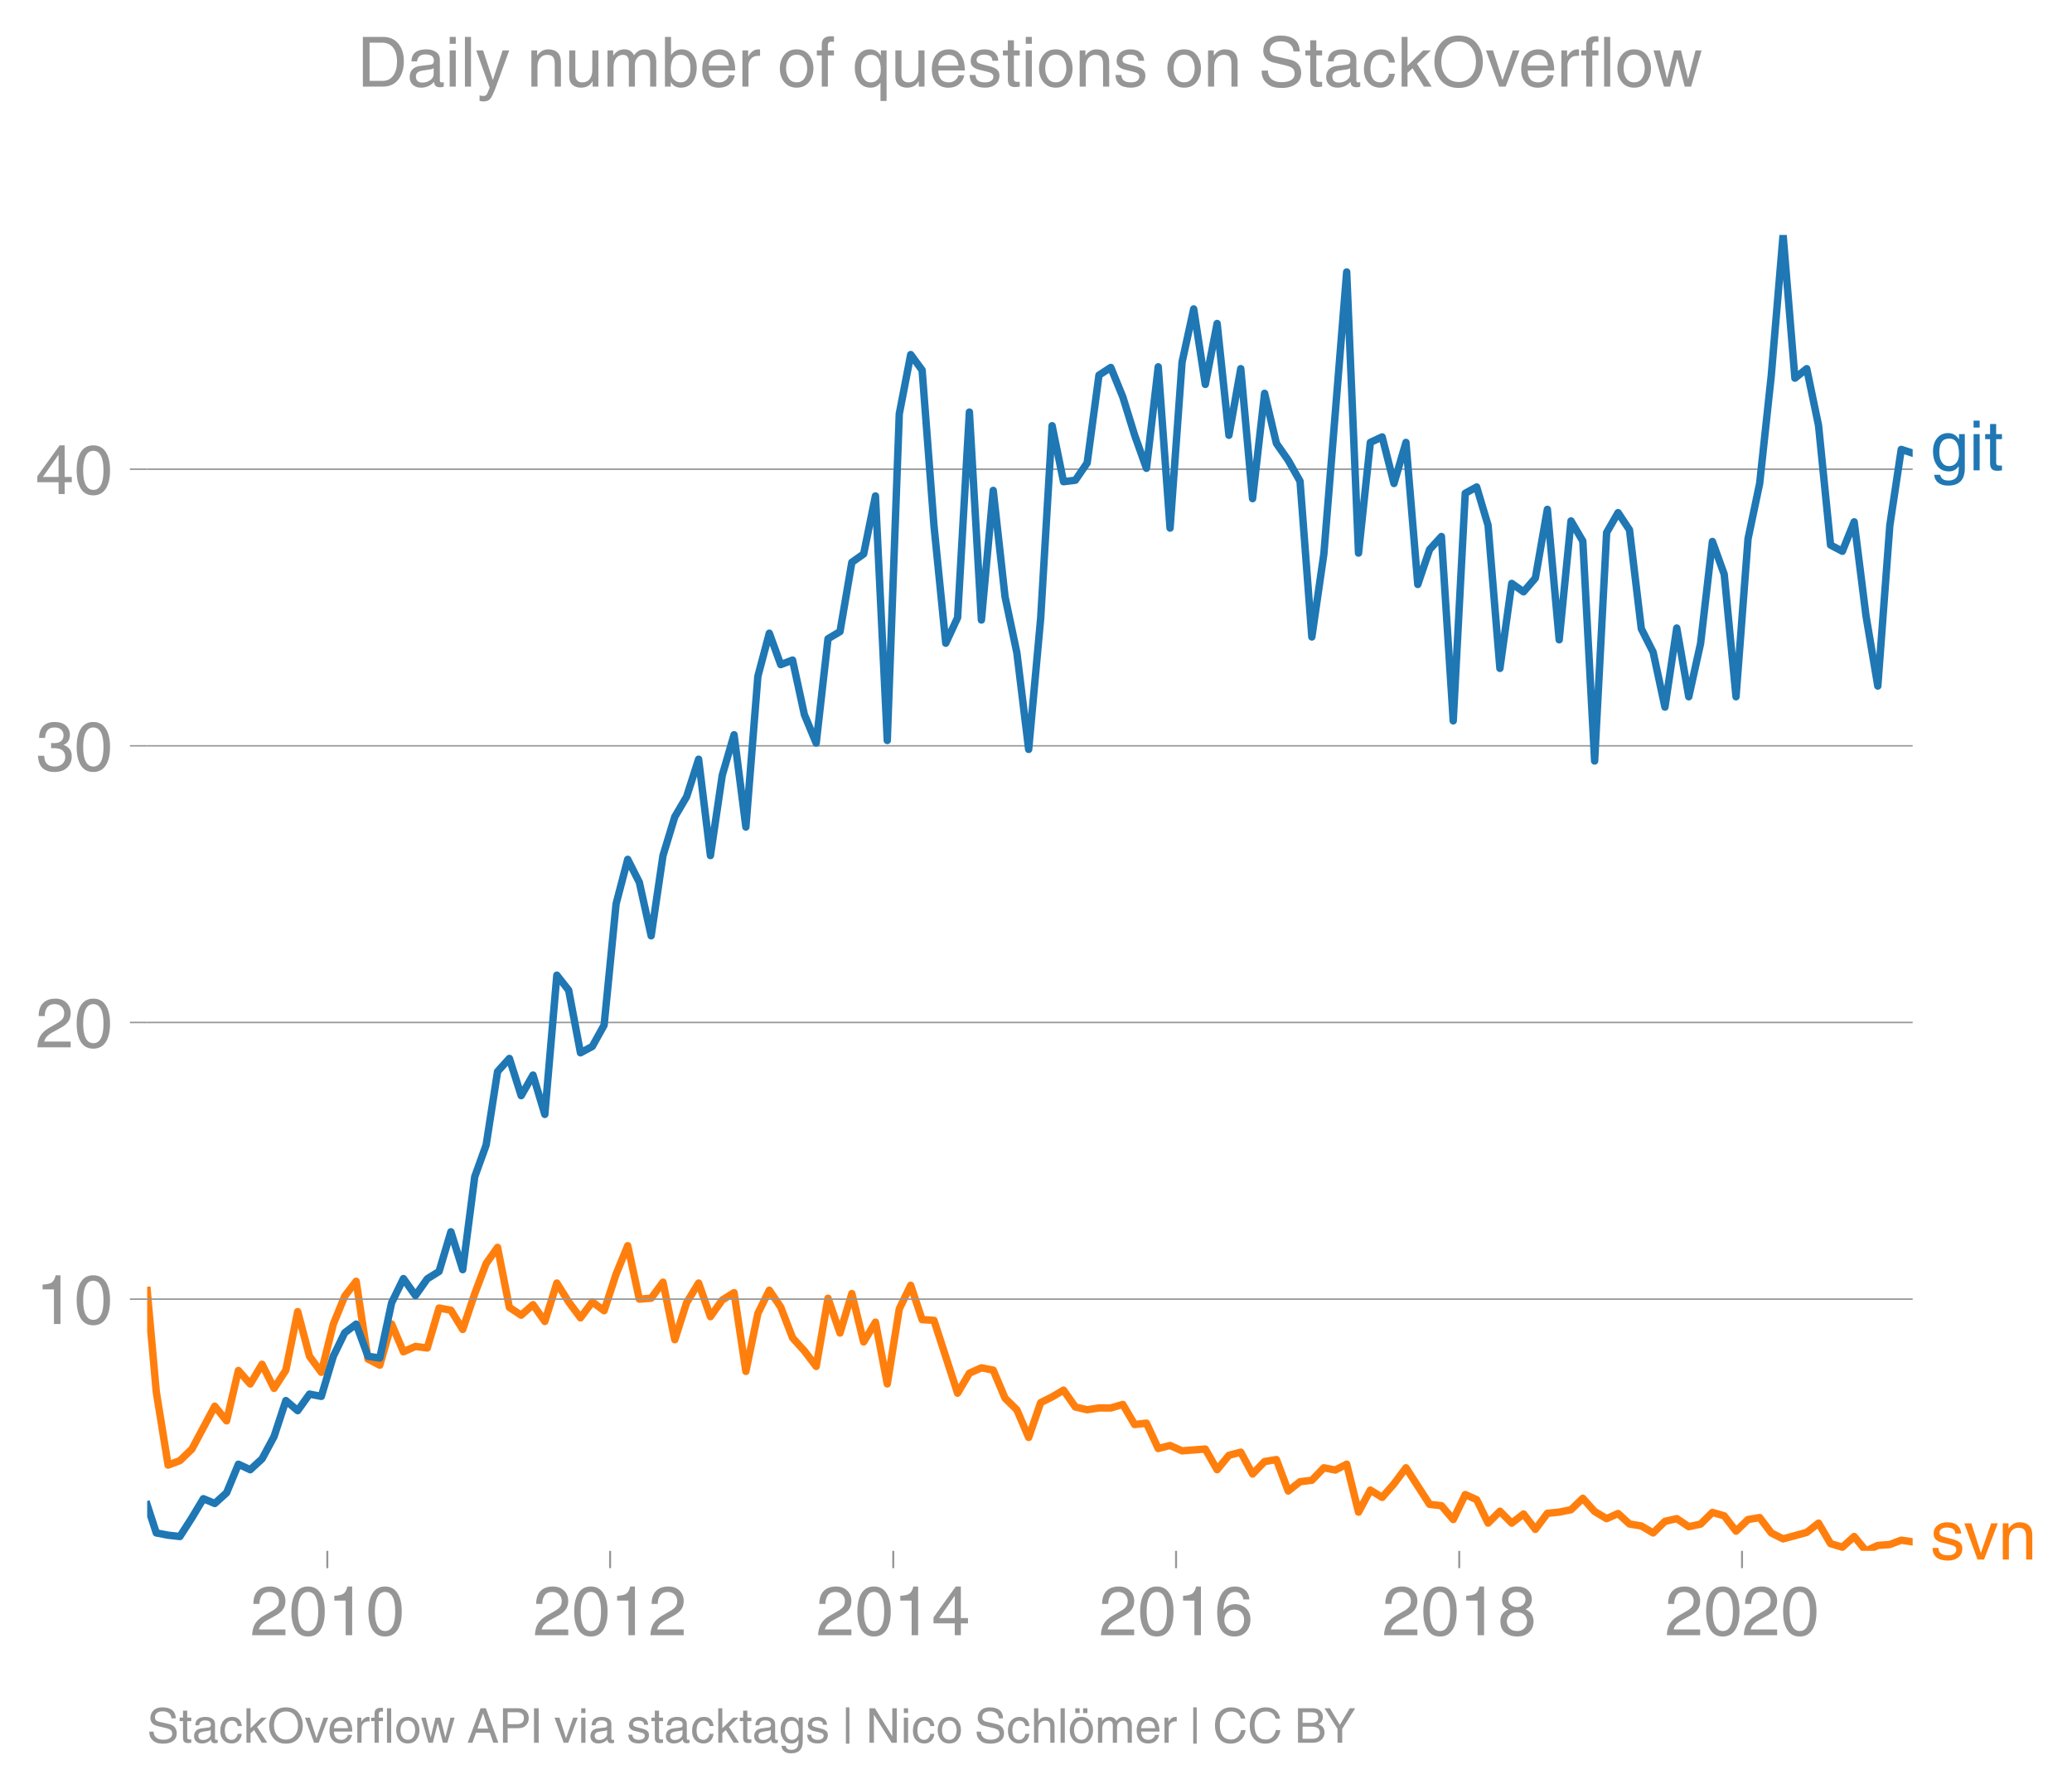
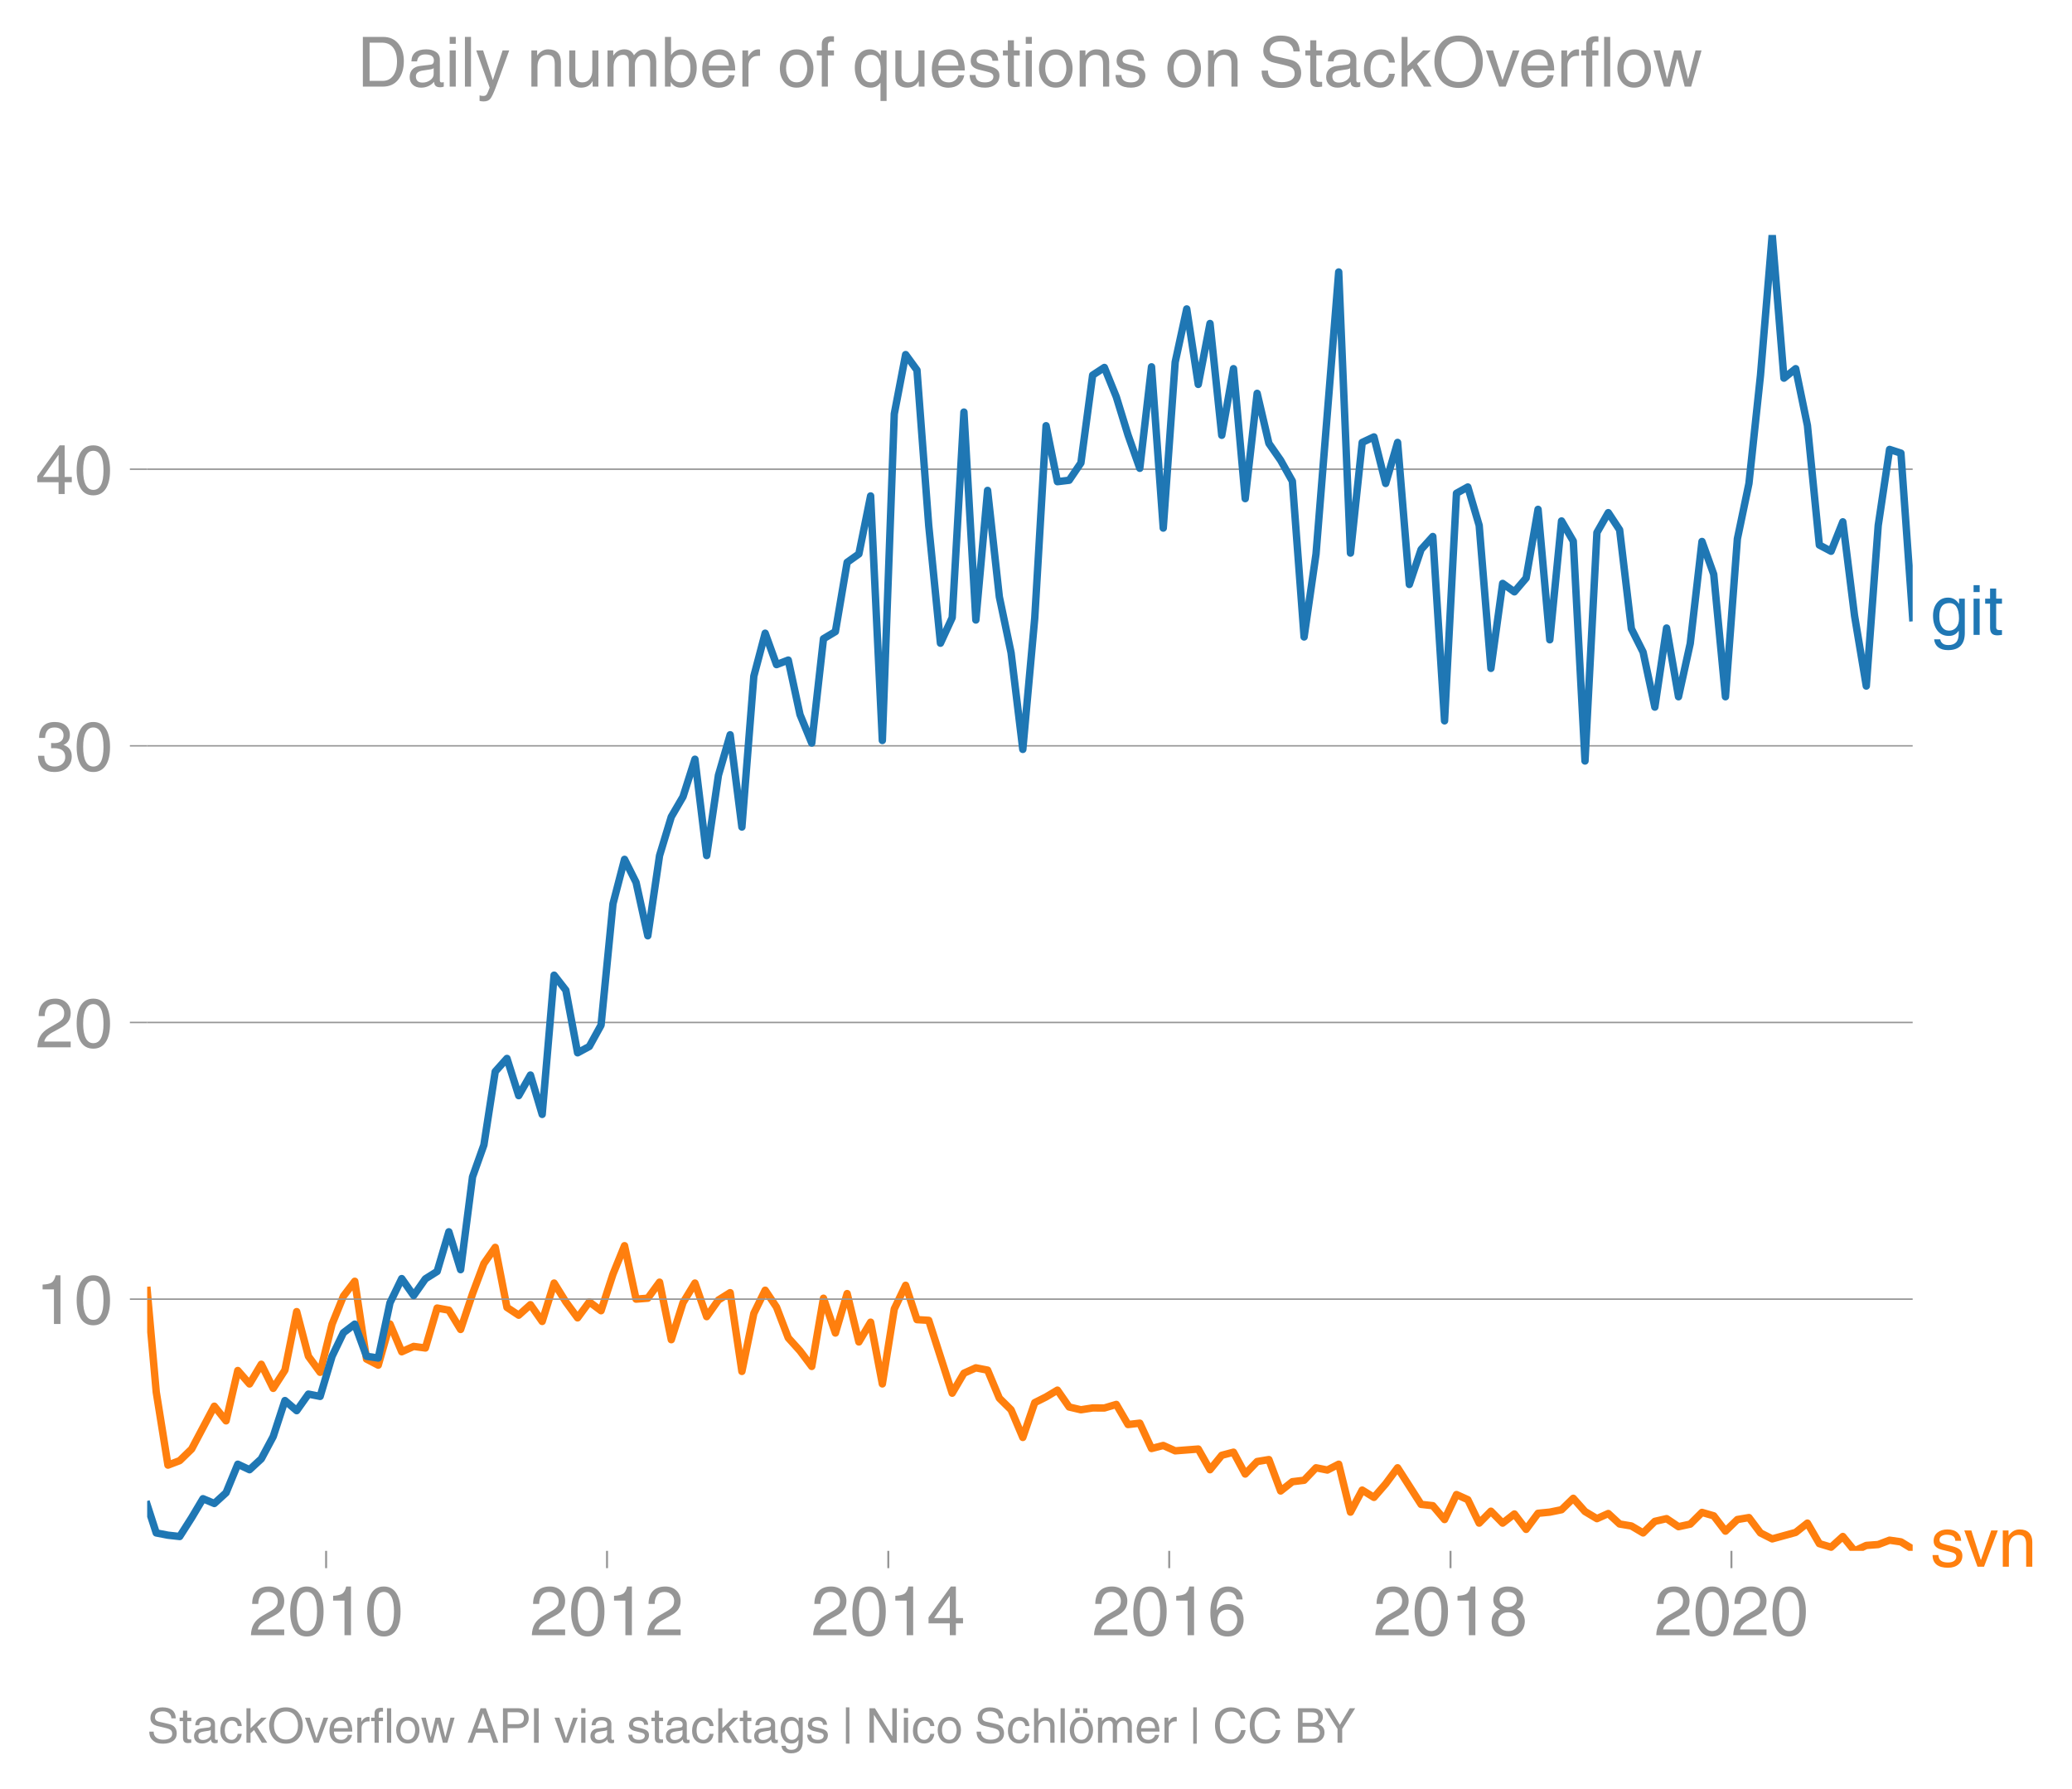
<svg xmlns="http://www.w3.org/2000/svg" xmlns:xlink="http://www.w3.org/1999/xlink" height="482.364" viewBox="0 0 419.121 361.773" width="558.828">
  <defs>
    <style>*{stroke-linecap:butt;stroke-linejoin:round}</style>
  </defs>
  <g id="figure_1">
    <path d="M0 361.773h419.121V0H0z" style="fill:none" id="patch_1" />
    <g id="axes_1">
      <path d="M29.77 313.628h357.12V47.516H29.77z" style="fill:none" id="patch_2" />
-       <path clip-path="url(#paeeca5733d)" d="m29.77 260.97 1.844 20.517 2.388 14.798 2.39-.902 2.43-2.346 4.62-8.663 2.392 2.96 2.39-10.178 2.39 2.719 2.39-3.983 2.43 4.873 2.39-3.688 2.39-11.832 2.39 9.035 2.389 3.237 2.43-9.746 2.31-5.652 2.31-3.01 2.392 15.73 2.39 1.234 2.39-8.32 2.39 5.613 2.43-1.083 2.39.319 2.39-8.08 2.39.434 2.39 3.898 2.428-7.219 2.312-6.11 2.31-3.274 2.391 12.146 2.39 1.57 2.39-2.13 2.39 3.393 2.43-7.76 2.39 3.808 2.39 3.23 2.39-3.23 2.39 1.786 2.428-7.399 2.351-5.75 2.35 10.803 2.39-.186 2.39-3.243 2.39 11.635 2.39-7.484 2.43-3.97 2.39 6.791 2.391-3.362 2.389-1.486 2.39 15.923 2.429-11.73 2.311-4.686 2.31 3.422 2.392 6.209 2.39 2.634 2.39 3.147 2.39-13.794 2.429 7.038 2.39-7.977 2.391 9.782 2.389-4 2.39 12.482 2.429-15.16 2.311-4.782 2.31 6.948 2.392.138 4.78 14.733 2.39-4.043 2.429-1.083 2.39.463 2.392 5.673 2.388 2.346 2.39 5.595 2.429-7.038 2.311-1.154 2.31-1.373 2.392 3.41 2.39.56 2.39-.373 2.39.012 2.429-.722 2.39 4.067 2.392-.277 2.388 5.126 2.39-.614 2.429 1.083 4.7-.361 2.391 4.18 2.39-2.917 2.39-.625 2.39 4.415 2.43-2.527 2.39-.397 2.391 6.353 2.388-1.877 2.39-.289 2.43-2.526 2.311.457 2.31-1.18 2.392 9.692 2.39-4.458 2.39 1.474 2.39-2.737 2.429-3.248 4.781 7.399 2.388.265 2.39 2.803 2.43-5.053 2.311 1.037 2.31 4.738 2.392-2.407 2.39 2.407 2.39-1.847 2.39 3.11 2.429-3.248 2.39-.235 2.391-.487 2.388-2.31 2.39 2.67 2.43 1.444 2.311-1.037 2.31 2.12 2.392.397 2.39 1.408 2.39-2.34 2.39-.548 2.429 1.625 2.39-.518 2.391-2.37 2.389.692 2.39 3.098 2.429-2.346 2.35-.398 2.35 3.105 2.391 1.203 4.78-1.305 2.39-1.883 2.43 4.15 2.39.716 2.39-2.16 2.389 2.906 2.39-1.1 2.43-.181 2.31-.877 2.31.336h0" style="fill:none;stroke:#ff7f0e;stroke-linecap:square;stroke-width:1.5" id="line2d_1" />
+       <path clip-path="url(#p312f8a7d40)" d="m29.77 260.97 1.831 20.517 2.373 14.798 2.374-.902 2.413-2.346 4.59-8.663 2.376 2.96 2.374-10.178 2.374 2.719 2.375-3.983 2.413 4.873 2.374-3.688 2.375-11.832 2.373 9.035 2.374 3.237 2.413-9.746 2.296-5.652 2.295-3.01 2.375 15.73 2.374 1.234 2.374-8.32 2.374 5.613 2.413-1.083 2.374.319 2.376-8.08 2.372.434 2.375 3.898 2.413-7.219 2.296-6.11 2.294-3.274 2.376 12.146 2.374 1.57 2.374-2.13 2.374 3.393 2.413-7.76 2.374 3.808 2.376 3.23 2.372-3.23 2.374 1.786 2.413-7.399 2.335-5.75 2.334 10.803 2.376-.186 2.374-3.243 2.374 11.635 2.374-7.484 2.413-3.97 2.374 6.791 2.376-3.362 2.372-1.486 2.374 15.923 2.413-11.73 2.296-4.686 2.295 3.422 2.375 6.209 2.375 2.634 2.374 3.147 2.374-13.794 2.413 7.038 2.374-7.977 2.375 9.782 2.373-4 2.374 12.482 2.413-15.16 2.296-4.782 2.295 6.948 2.375.138 4.748 14.733 2.374-4.043 2.413-1.083 2.374.463 2.376 5.673 2.373 2.346 2.374 5.595 2.413-7.038 2.296-1.154 2.294-1.373 2.376 3.41 2.374.56 2.374-.373 2.374.012 2.413-.722 2.374 4.067 2.376-.277 2.372 5.126 2.374-.614 2.413 1.083 4.67-.361 2.375 4.18 2.374-2.917 2.374-.625 2.374 4.415 2.413-2.527 2.374-.397 2.376 6.353 2.372-1.877 2.374-.289 2.413-2.526 2.296.457 2.295-1.18 2.376 9.692 2.374-4.458 2.374 1.474 2.374-2.737 2.413-3.248 4.75 7.399 2.372.265 2.374 2.803 2.413-5.053 2.296 1.037 2.295 4.738 2.375-2.407 2.374 2.407 2.374-1.847 2.375 3.11 2.412-3.248 2.375-.235 2.375-.487 2.373-2.31 2.374 2.67 2.413 1.444 2.296-1.037 2.294 2.12 2.376.397 2.374 1.408 2.374-2.34 2.374-.548 2.413 1.625 2.374-.518 2.376-2.37 2.372.692 2.375 3.098 2.412-2.346 2.336-.398 2.333 3.105 2.376 1.203 4.748-1.305 2.374-1.883 2.413 4.15 2.374.716 2.376-2.16 2.372 2.906 2.374-1.1 2.413-.181 2.296-.877 2.295.336 2.376 1.45h0" style="fill:none;stroke:#ff7f0e;stroke-linecap:square;stroke-width:1.5" id="line2d_1" />
      <g id="matplotlib.axis_1">
        <g id="xtick_1">
          <g id="line2d_2">
            <defs>
-               <path d="M0 0v3.5" id="m0bd76b03de" style="stroke:#969696;stroke-width:.4" />
-             </defs>
-             <use style="fill:#969696;stroke:#969696;stroke-width:.4" x="66.208" xlink:href="#m0bd76b03de" y="313.628" />
-           </g>
-           <g style="fill:#969696" transform="matrix(.14 0 0 -.14 50.637 330.678)" id="text_1">
+               <path d="M0 0v3.5" id="mbe922bc4f7" style="stroke:#969696;stroke-width:.4" />
+             </defs>
+             <use style="fill:#969696;stroke:#969696;stroke-width:.4" x="65.965" xlink:href="#mbe922bc4f7" y="313.628" />
+           </g>
+           <g style="fill:#969696" transform="matrix(.14 0 0 -.14 50.395 330.678)" id="text_1">
            <defs>
              <path d="M281 2888q0 793 409 1202 410 410 1148 410 618 0 1012-375t394-969q0-462-227-780-226-317-667-557l-775-425q-684-375-775-863h2444V0H166q25 634 275 1056t781 728l806 469q322 185 469 383t147 545q0 344-241 578-240 235-650 235-453 0-678-299-225-298-231-807H281z" id="HelveticaWorld-Regular-32" transform="scale(.01563)" />
              <path d="M2719 2188q0 903-239 1354-239 452-702 452-453 0-697-452-243-451-243-1354 0-875 240-1340 241-464 700-464 463 0 702 448 239 449 239 1356zm603 0q0-1107-400-1709-400-601-1144-601-772 0-1156 623-384 624-384 1687 0 1090 393 1701 394 611 1147 611 744 0 1144-608t400-1704z" id="HelveticaWorld-Regular-30" transform="scale(.01563)" />
              <path d="M2297 0h-600v3194H647v447q550 18 818 176 269 158 391 683h441V0z" id="HelveticaWorld-Regular-31" transform="scale(.01563)" />
            </defs>
            <use xlink:href="#HelveticaWorld-Regular-32" />
            <use x="55.615" xlink:href="#HelveticaWorld-Regular-30" />
            <use x="111.23" xlink:href="#HelveticaWorld-Regular-31" />
            <use x="166.846" xlink:href="#HelveticaWorld-Regular-30" />
          </g>
        </g>
        <g id="xtick_2">
-           <use style="fill:#969696;stroke:#969696;stroke-width:.4" x="123.41" xlink:href="#m0bd76b03de" y="313.628" id="line2d_3" />
-           <g style="fill:#969696" transform="matrix(.14 0 0 -.14 107.84 330.678)" id="text_2">
+           <use style="fill:#969696;stroke:#969696;stroke-width:.4" x="122.787" xlink:href="#mbe922bc4f7" y="313.628" id="line2d_3" />
+           <g style="fill:#969696" transform="matrix(.14 0 0 -.14 107.216 330.678)" id="text_2">
            <use xlink:href="#HelveticaWorld-Regular-32" />
            <use x="55.615" xlink:href="#HelveticaWorld-Regular-30" />
            <use x="111.23" xlink:href="#HelveticaWorld-Regular-31" />
            <use x="166.846" xlink:href="#HelveticaWorld-Regular-32" />
          </g>
        </g>
        <g id="xtick_3">
-           <use style="fill:#969696;stroke:#969696;stroke-width:.4" x="180.69" xlink:href="#m0bd76b03de" y="313.628" id="line2d_4" />
-           <g style="fill:#969696" transform="matrix(.14 0 0 -.14 165.12 330.678)" id="text_3">
+           <use style="fill:#969696;stroke:#969696;stroke-width:.4" x="179.686" xlink:href="#mbe922bc4f7" y="313.628" id="line2d_4" />
+           <g style="fill:#969696" transform="matrix(.14 0 0 -.14 164.116 330.678)" id="text_3">
            <defs>
              <path d="M678 1581h1447v2041h-12L678 1581zm2010-487V0h-563v1094H159v550l2063 2856h466V1581h659v-487h-659z" id="HelveticaWorld-Regular-34" transform="scale(.01563)" />
            </defs>
            <use xlink:href="#HelveticaWorld-Regular-32" />
            <use x="55.615" xlink:href="#HelveticaWorld-Regular-30" />
            <use x="111.23" xlink:href="#HelveticaWorld-Regular-31" />
            <use x="166.846" xlink:href="#HelveticaWorld-Regular-34" />
          </g>
        </g>
        <g id="xtick_4">
-           <use style="fill:#969696;stroke:#969696;stroke-width:.4" x="237.892" xlink:href="#m0bd76b03de" y="313.628" id="line2d_5" />
-           <g style="fill:#969696" transform="matrix(.14 0 0 -.14 222.322 330.678)" id="text_4">
+           <use style="fill:#969696;stroke:#969696;stroke-width:.4" x="236.508" xlink:href="#mbe922bc4f7" y="313.628" id="line2d_5" />
+           <g style="fill:#969696" transform="matrix(.14 0 0 -.14 220.937 330.678)" id="text_4">
            <defs>
              <path d="M903 1381q0-440 262-719 263-278 685-278 403 0 642 284 239 285 239 748 0 403-236 675t-670 272q-422 0-672-266t-250-716zm1766 1922q-63 344-255 517-192 174-520 174-519 0-791-507-272-506-278-1159l13-12q359 553 1068 553 566 0 988-375t422-1053q0-672-400-1118-400-445-1078-445-782 0-1188 556-406 557-406 1660 0 1062 415 1734 416 672 1247 672 538 0 910-321 372-320 403-876h-550z" id="HelveticaWorld-Regular-36" transform="scale(.01563)" />
            </defs>
            <use xlink:href="#HelveticaWorld-Regular-32" />
            <use x="55.615" xlink:href="#HelveticaWorld-Regular-30" />
            <use x="111.23" xlink:href="#HelveticaWorld-Regular-31" />
            <use x="166.846" xlink:href="#HelveticaWorld-Regular-36" />
          </g>
        </g>
        <g id="xtick_5">
-           <use style="fill:#969696;stroke:#969696;stroke-width:.4" x="295.173" xlink:href="#m0bd76b03de" y="313.628" id="line2d_6" />
-           <g style="fill:#969696" transform="matrix(.14 0 0 -.14 279.602 330.678)" id="text_5">
+           <use style="fill:#969696;stroke:#969696;stroke-width:.4" x="293.407" xlink:href="#mbe922bc4f7" y="313.628" id="line2d_6" />
+           <g style="fill:#969696" transform="matrix(.14 0 0 -.14 277.837 330.678)" id="text_5">
            <defs>
              <path d="M1766 2597q347 0 573 198 227 199 227 527 0 294-218 483-217 189-620 189-359 0-555-199-195-198-195-504 0-328 244-511t544-183zm6-484q-434 0-681-241t-247-591q0-403 250-650t712-247q410 0 655 247t245 657q0 350-245 587-245 238-689 238zm1378 1228q0-678-578-947 397-178 567-471 170-292 170-623 0-641-413-1032-412-390-1112-390-612 0-1076 336T244 1306q0 763 762 1082-609 243-609 875 0 531 361 884t1001 353q641 0 1016-333t375-826z" id="HelveticaWorld-Regular-38" transform="scale(.01563)" />
            </defs>
            <use xlink:href="#HelveticaWorld-Regular-32" />
            <use x="55.615" xlink:href="#HelveticaWorld-Regular-30" />
            <use x="111.23" xlink:href="#HelveticaWorld-Regular-31" />
            <use x="166.846" xlink:href="#HelveticaWorld-Regular-38" />
          </g>
        </g>
        <g id="xtick_6">
-           <use style="fill:#969696;stroke:#969696;stroke-width:.4" x="352.375" xlink:href="#m0bd76b03de" y="313.628" id="line2d_7" />
-           <g style="fill:#969696" transform="matrix(.14 0 0 -.14 336.804 330.678)" id="text_6">
+           <use style="fill:#969696;stroke:#969696;stroke-width:.4" x="350.229" xlink:href="#mbe922bc4f7" y="313.628" id="line2d_7" />
+           <g style="fill:#969696" transform="matrix(.14 0 0 -.14 334.658 330.678)" id="text_6">
            <use xlink:href="#HelveticaWorld-Regular-32" />
            <use x="55.615" xlink:href="#HelveticaWorld-Regular-30" />
            <use x="111.23" xlink:href="#HelveticaWorld-Regular-32" />
            <use x="166.846" xlink:href="#HelveticaWorld-Regular-30" />
          </g>
        </g>
      </g>
      <g id="matplotlib.axis_2">
        <g id="ytick_1">
-           <path clip-path="url(#paeeca5733d)" d="M29.77 262.718h357.12" style="fill:none;stroke:#969696;stroke-linecap:square;stroke-width:.3" id="line2d_8" />
+           <path clip-path="url(#p312f8a7d40)" d="M29.77 262.718h357.12" style="fill:none;stroke:#969696;stroke-linecap:square;stroke-width:.3" id="line2d_8" />
          <g id="line2d_9">
            <defs>
-               <path d="M0 0h-3.5" id="ma05f18dff3" style="stroke:#969696;stroke-width:.3" />
-             </defs>
-             <use style="fill:#969696;stroke:#969696;stroke-width:.3" x="29.771" xlink:href="#ma05f18dff3" y="262.718" />
+               <path d="M0 0h-3.5" id="m2b1fe15847" style="stroke:#969696;stroke-width:.3" />
+             </defs>
+             <use style="fill:#969696;stroke:#969696;stroke-width:.3" x="29.771" xlink:href="#m2b1fe15847" y="262.718" />
          </g>
          <g style="fill:#969696" transform="matrix(.14 0 0 -.14 7.2 267.743)" id="text_7">
            <use xlink:href="#HelveticaWorld-Regular-31" />
            <use x="55.615" xlink:href="#HelveticaWorld-Regular-30" />
          </g>
        </g>
        <g id="ytick_2">
-           <path clip-path="url(#paeeca5733d)" d="M29.77 206.773h357.12" style="fill:none;stroke:#969696;stroke-linecap:square;stroke-width:.3" id="line2d_10" />
-           <use style="fill:#969696;stroke:#969696;stroke-width:.3" x="29.771" xlink:href="#ma05f18dff3" y="206.773" id="line2d_11" />
+           <path clip-path="url(#p312f8a7d40)" d="M29.77 206.773h357.12" style="fill:none;stroke:#969696;stroke-linecap:square;stroke-width:.3" id="line2d_10" />
+           <use style="fill:#969696;stroke:#969696;stroke-width:.3" x="29.771" xlink:href="#m2b1fe15847" y="206.773" id="line2d_11" />
          <g style="fill:#969696" transform="matrix(.14 0 0 -.14 7.2 211.798)" id="text_8">
            <use xlink:href="#HelveticaWorld-Regular-32" />
            <use x="55.615" xlink:href="#HelveticaWorld-Regular-30" />
          </g>
        </g>
        <g id="ytick_3">
-           <path clip-path="url(#paeeca5733d)" d="M29.77 150.828h357.12" style="fill:none;stroke:#969696;stroke-linecap:square;stroke-width:.3" id="line2d_12" />
-           <use style="fill:#969696;stroke:#969696;stroke-width:.3" x="29.771" xlink:href="#ma05f18dff3" y="150.828" id="line2d_13" />
+           <path clip-path="url(#p312f8a7d40)" d="M29.77 150.828h357.12" style="fill:none;stroke:#969696;stroke-linecap:square;stroke-width:.3" id="line2d_12" />
+           <use style="fill:#969696;stroke:#969696;stroke-width:.3" x="29.771" xlink:href="#m2b1fe15847" y="150.828" id="line2d_13" />
          <g style="fill:#969696" transform="matrix(.14 0 0 -.14 7.2 155.853)" id="text_9">
            <defs>
              <path d="M1434 2559q141-12 294-12 397 0 626 183 230 183 230 554 0 300-214 505t-617 205q-447 0-655-263-207-262-220-703H325q0 703 369 1087 369 385 1084 385 635 0 1013-327 378-326 378-857 0-685-578-928v-13q750-256 750-1050 0-634-422-1041-422-406-1197-406-634 0-1044 333-409 333-459 1164h581q13-519 256-755 244-236 703-236 444 0 713 247t269 622q0 410-257 619-256 209-793 209-128 0-257-6v484z" id="HelveticaWorld-Regular-33" transform="scale(.01563)" />
            </defs>
            <use xlink:href="#HelveticaWorld-Regular-33" />
            <use x="55.615" xlink:href="#HelveticaWorld-Regular-30" />
          </g>
        </g>
        <g id="ytick_4">
-           <path clip-path="url(#paeeca5733d)" d="M29.77 94.883h357.12" style="fill:none;stroke:#969696;stroke-linecap:square;stroke-width:.3" id="line2d_14" />
-           <use style="fill:#969696;stroke:#969696;stroke-width:.3" x="29.771" xlink:href="#ma05f18dff3" y="94.883" id="line2d_15" />
+           <path clip-path="url(#p312f8a7d40)" d="M29.77 94.883h357.12" style="fill:none;stroke:#969696;stroke-linecap:square;stroke-width:.3" id="line2d_14" />
+           <use style="fill:#969696;stroke:#969696;stroke-width:.3" x="29.771" xlink:href="#m2b1fe15847" y="94.883" id="line2d_15" />
          <g style="fill:#969696" transform="matrix(.14 0 0 -.14 7.2 99.908)" id="text_10">
            <use xlink:href="#HelveticaWorld-Regular-34" />
            <use x="55.615" xlink:href="#HelveticaWorld-Regular-30" />
          </g>
        </g>
      </g>
-       <path clip-path="url(#paeeca5733d)" d="m29.77 304.327 1.844 5.674 2.388.457 2.39.265 2.43-3.79 2.31-3.854 2.31.966 2.392-2.165 2.39-5.775 2.39 1.113 2.39-2.196 2.43-4.512 2.39-7.279 2.39 2.046 2.39-3.351 2.389.463 2.43-8.12 2.31-4.757 2.31-1.74 2.392 6.508 2.39.35 2.39-11.166 2.39-4.897 2.43 3.43 2.39-3.381 2.39-1.492 2.39-8.02 2.39 7.659 2.428-18.769 2.312-6.445 2.31-14.85 2.391-2.653 2.39 7.526 2.39-4.17 2.39 7.96 2.43-28.154 2.39 3.038 2.39 12.663 2.39-1.287 2.39-4.307 2.428-24.544 2.351-8.986 2.35 4.655 2.39 10.804 2.39-16.218 2.39-7.839 2.39-4.072 2.43-7.58 2.39 19.485 2.391-16.236 2.389-8.194 2.39 18.66 2.429-30.498 2.311-8.702 2.31 6.356 2.392-.92 2.39 11.026 2.39 5.757 2.39-21.097 2.429-1.444 2.39-14.01 2.391-1.69 2.389-11.737 2.39 49.454 2.429-66.05 2.311-11.99 2.31 3.146 2.392 31.408 2.39 23.815 2.39-5.167 2.39-41.574 2.429 42.05 2.39-26.21 2.392 21.517 2.388 11.303 2.39 19.557 2.429-26.529 2.311-38.93 2.31 11.319 2.392-.29 2.39-3.5 2.39-17.758 2.39-1.552 2.429 5.955 2.39 7.718 2.392 6.72 2.388-20.52 2.39 32.611 2.429-33.567 2.35-10.753 2.35 15.265 2.391-12.32 2.39 22.606 2.39-13.469 2.39 26.283 2.43-21.296 2.39 10.119 2.391 3.416 2.388 4.23 2.39 31.503 2.43-16.783L272.407 55l2.392 56.853 2.39-22.384 2.39-1.113 2.39 9.415 2.429-8.302 2.39 28.725 2.391-7.069 2.388-2.629 2.39 37.279 2.43-46.02 2.311-1.275 2.31 7.773 2.392 28.91 2.39-17.18 2.39 1.702 2.39-2.785L313 103.004l2.39 26.379 2.391-24.033 2.388 4.079 2.39 44.467 2.43-46.2 2.311-4.022 2.31 3.48 2.392 19.99 2.39 4.735 2.39 11.117 2.39-15.99 2.429 13.896 2.39-10.774 2.391-20.627 2.389 6.641 2.39 24.76 2.429-31.942 2.35-11.183 2.35-21.843 2.391-28.418 2.39 28.96 2.39-1.92 2.39 11.484 2.43 24.183 2.39 1.257 2.39-5.95 2.389 19.004 2.39 14.203 2.43-32.484 2.31-15.366 2.31.748h0" style="fill:none;stroke:#1f77b4;stroke-linecap:square;stroke-width:1.5" id="line2d_16" />
-       <g style="fill:#1f77b4" transform="matrix(.14 0 0 -.14 390.462 95.118)" id="text_11">
+       <path clip-path="url(#p312f8a7d40)" d="m29.77 304.327 1.831 5.674 2.373.457 2.374.265 2.413-3.79 2.296-3.854 2.295.966 2.375-2.165 2.374-5.775 2.374 1.113 2.375-2.196 2.413-4.512 2.374-7.279 2.375 2.046 2.373-3.351 2.374.463 2.413-8.12 2.296-4.757 2.295-1.74 2.375 6.508 2.374.35 2.374-11.166 2.374-4.897 2.413 3.43 2.374-3.381 2.376-1.492 2.372-8.02 2.375 7.659 2.413-18.769 2.296-6.445 2.294-14.85 2.376-2.653 2.374 7.526 2.374-4.17 2.374 7.96 2.413-28.154 2.374 3.038 2.376 12.663 2.372-1.287 2.374-4.307 2.413-24.544 2.335-8.986 2.334 4.655 2.376 10.804 2.374-16.218 2.374-7.839 2.374-4.072 2.413-7.58 2.374 19.485 2.376-16.236 2.372-8.194 2.374 18.66 2.413-30.498 2.296-8.702 2.295 6.356 2.375-.92 2.375 11.026 2.374 5.757 2.374-21.097 2.413-1.444 2.374-14.01 2.375-1.69 2.373-11.737 2.374 49.454 2.413-66.05 2.296-11.99 2.295 3.146 2.375 31.408 2.374 23.815 2.374-5.167 2.374-41.574 2.413 42.05 2.374-26.21 2.376 21.517 2.373 11.303 2.374 19.557 2.413-26.529 2.296-38.93 2.294 11.319 2.376-.29 2.374-3.5 2.374-17.758 2.374-1.552 2.413 5.955 2.374 7.718 2.376 6.72 2.372-20.52 2.374 32.611 2.413-33.567 2.336-10.753 2.333 15.265 2.376-12.32 2.374 22.606 2.374-13.469 2.374 26.283 2.413-21.296 2.374 10.119 2.376 3.416 2.372 4.23 2.374 31.503 2.413-16.783L270.793 55l2.377 56.853 2.374-22.384 2.374-1.113 2.374 9.415 2.413-8.302 2.374 28.725 2.375-7.069 2.373-2.629 2.374 37.279 2.413-46.02 2.296-1.275 2.295 7.773 2.375 28.91 2.374-17.18 2.374 1.702 2.375-2.785 2.412-13.896 2.375 26.379 2.375-24.033 2.373 4.079 2.374 44.467 2.413-46.2 2.296-4.022 2.294 3.48 2.376 19.99 2.374 4.735 2.374 11.117 2.374-15.99 2.413 13.896 2.374-10.774 2.376-20.627 2.372 6.641 2.375 24.76 2.412-31.942 2.336-11.183 2.333-21.843 2.376-28.418 2.374 28.96 2.374-1.92 2.374 11.484 2.413 24.183 2.374 1.257 2.376-5.95 2.372 19.004 2.374 14.203 2.413-32.484 2.296-15.366 2.295.748 2.376 33.272h0" style="fill:none;stroke:#1f77b4;stroke-linecap:square;stroke-width:1.5" id="line2d_16" />
+       <g style="fill:#1f77b4" transform="matrix(.14 0 0 -.14 390.462 128.39)" id="text_11">
        <defs>
          <path d="M831 1684q0-615 244-954t659-339q404 0 660 293 256 294 256 832 0 706-224 1064-223 358-679 358-459 0-688-305-228-305-228-949zM3188 191q0-807-388-1203-387-397-1169-397-562 0-895 259T353-409h563q43-244 226-388t530-144q472 0 712 254 241 253 241 821v238h-12Q2297-97 1722-97q-716 0-1094 528T250 1772q0 744 381 1208 382 464 1013 464 634 0 1000-569h12v472h532V191z" id="HelveticaWorld-Regular-67" transform="scale(.01563)" />
          <path d="M422 3956v638h562v-638H422zM984 0H422v3347h562V0z" id="HelveticaWorld-Regular-69" transform="scale(.01563)" />
          <path d="M1100 2881V703q0-128 70-195 71-67 252-67h216V0q-307-44-422-44-353 0-516 169-162 169-162 547v2209H84v466h454v934h562v-934h538v-466h-538z" id="HelveticaWorld-Regular-74" transform="scale(.01563)" />
        </defs>
        <use xlink:href="#HelveticaWorld-Regular-67" />
        <use x="55.908" xlink:href="#HelveticaWorld-Regular-69" />
        <use x="77.93" xlink:href="#HelveticaWorld-Regular-74" />
      </g>
-       <g style="fill:#ff7f0e" transform="matrix(.14 0 0 -.14 390.462 315.381)" id="text_12">
+       <g style="fill:#ff7f0e" transform="matrix(.14 0 0 -.14 390.462 316.83)" id="text_12">
        <defs>
          <path d="M2309 2394q-12 300-214 431-201 131-579 131-275 0-471-122-195-121-195-350 0-181 115-267 116-86 501-183l556-140q506-128 723-327 218-198 218-554 0-494-361-802T1638-97Q934-97 573 195q-360 293-367 880h544q13-347 230-516 217-168 651-168 353 0 561 140 208 141 208 391 0 178-135 284-134 107-531 197l-653 160q-397 100-586 298t-189 514q0 494 353 781 354 288 922 288 607 0 930-296 323-295 342-754h-544z" id="HelveticaWorld-Regular-73" transform="scale(.01563)" />
          <path d="M2522 3347h616L1863 0h-604L38 3347h653l872-2725h12l947 2725z" id="HelveticaWorld-Regular-76" transform="scale(.01563)" />
          <path d="M3150 0h-566v2059q0 475-166 677-165 202-549 202-378 0-632-288-253-287-253-825V0H422v3347h531v-472h13q397 569 1012 569 569 0 870-302 302-301 302-864V0z" id="HelveticaWorld-Regular-6e" transform="scale(.01563)" />
        </defs>
        <use xlink:href="#HelveticaWorld-Regular-73" />
        <use x="48.5" xlink:href="#HelveticaWorld-Regular-76" />
        <use x="98.109" xlink:href="#HelveticaWorld-Regular-6e" />
      </g>
      <g style="fill:#969696" transform="matrix(.09716 0 0 -.09716 29.77 352.434)" id="text_13">
        <defs>
          <path d="M3225 3250q-19 438-327 686-307 248-810 248-507 0-779-208-271-207-271-598 0-209 118-359 119-150 425-222l1313-300q531-116 787-440 257-323 257-788 0-681-500-1036T2138-122q-610 0-962 156-351 157-623 497-272 341-272 953h582q0-512 340-794 341-281 928-281 569 0 886 202t317 573q0 338-189 505t-739 295l-990 232q-494 112-738 392t-244 689q0 619 417 1019 418 400 1165 400 843 0 1301-352 458-351 492-1114h-584z" id="HelveticaWorld-Regular-53" transform="scale(.01563)" />
          <path d="M2456 1709q-62-65-245-106-183-40-683-106-369-44-542-182-173-137-173-362 0-275 146-428 147-153 469-153 403 0 715 229 313 230 313 558v550zM397 2328q19 566 367 841 349 275 1014 275 531 0 890-241 360-240 360-694V581q0-197 178-197 72 0 185 25V0q-153-63-319-63-288 0-429 123-140 124-146 387Q2016-97 1288-97q-475 0-763 269-287 269-287 700 0 441 250 712 250 272 728 329l993 121q269 41 269 397 0 263-195 403-195 141-592 141-353 0-543-156-189-156-226-491H397z" id="HelveticaWorld-Regular-61" transform="scale(.01563)" />
          <path d="M2534 2222q-121 716-793 716-416 0-669-333t-253-927q0-647 234-967 235-320 681-320 300 0 519 220t281 573h544q-84-621-439-951T1722-97q-659 0-1081 451-422 452-422 1227 0 850 422 1356 422 507 1184 507 556 0 886-333t367-889h-544z" id="HelveticaWorld-Regular-63" transform="scale(.01563)" />
          <path d="M3200 0h-722L1434 1691l-468-422V0H422v4594h544V1931l1440 1416h716L1844 2100 3200 0z" id="HelveticaWorld-Regular-6b" transform="scale(.01563)" />
          <path d="M4091 2297q0 806-427 1337-426 532-1173 532-738 0-1169-532-431-531-431-1337 0-831 437-1350 438-519 1163-519 709 0 1154 506 446 507 446 1363zm637 0q0-1028-594-1724-593-695-1643-695-1057 0-1649 695-592 696-592 1724 0 1031 592 1725t1649 694q1081 0 1659-707 578-706 578-1712z" id="HelveticaWorld-Regular-4f" transform="scale(.01563)" />
          <path d="M2719 1941q-44 543-288 770-243 227-647 227-409 0-661-288-251-287-267-709h1863zm537-891q-93-519-509-859-366-288-963-294-703 6-1116 461-412 455-412 1223 0 882 425 1372 425 491 1182 491 678 0 1059-507 381-506 381-1446H856q0-525 244-813 244-287 731-287 344 0 591 207 247 208 272 452h562z" id="HelveticaWorld-Regular-65" transform="scale(.01563)" />
          <path d="M984 0H422v3347h531v-556h13q365 653 940 653 91 0 147-19v-584h-209q-378 0-619-257-241-256-241-637V0z" id="HelveticaWorld-Regular-72" transform="scale(.01563)" />
          <path d="M1100 2881V0H538v2881H78v466h460v575q0 378 229 557 230 180 642 180 141 0 254-12v-506q-100 12-229 12-187 0-261-92-73-92-73-298v-416h563v-466h-563z" id="HelveticaWorld-Regular-66" transform="scale(.01563)" />
          <path d="M984 0H422v4594h562V0z" id="HelveticaWorld-Regular-6c" transform="scale(.01563)" />
          <path d="M813 1678q0-559 253-920t718-361q482 0 732 378t250 903q0 531-250 901-250 371-732 371-446 0-709-349-262-348-262-923zm-575 0q0 747 415 1256 416 510 1131 510 732 0 1144-516 413-515 413-1250 0-737-410-1256Q2522-97 1784-97q-709 0-1128 503-418 503-418 1272z" id="HelveticaWorld-Regular-6f" transform="scale(.01563)" />
          <path d="M1638 0h-575L97 3347h606l641-2631h12l647 2631h635l653-2631h12l678 2631h557L3572 0h-591l-678 2591h-12L1638 0z" id="HelveticaWorld-Regular-77" transform="scale(.01563)" />
          <path d="m2816 1888-678 2021h-13l-737-2021h1428zm-1619-550L716 0H78l1728 4594h703L4172 0h-678l-453 1338H1197z" id="HelveticaWorld-Regular-41" transform="scale(.01563)" />
          <path d="M1141 2472h1234q466 0 700 204 234 205 234 621 0 372-225 569t-684 197H1141V2472zm0-2472H519v4594h2065q616 0 991-358t375-933q0-597-363-980-362-382-1003-382H1141V0z" id="HelveticaWorld-Regular-50" transform="scale(.01563)" />
          <path d="M1141 0H519v4594h622V0z" id="HelveticaWorld-Regular-49" transform="scale(.01563)" />
          <path d="M603 4716h466V-122H603v4838z" id="HelveticaWorld-Regular-7c" transform="scale(.01563)" />
          <path d="M3559 4594h600V0h-690L1125 3713h-12V0H519v4594h728L3547 884h12v3710z" id="HelveticaWorld-Regular-4e" transform="scale(.01563)" />
          <path d="M3150 0h-566v2188q0 403-156 576-156 174-509 174-435 0-685-282-250-281-250-831V0H422v4594h562V2900h13q384 544 981 544 550 0 861-288 311-287 311-878V0z" id="HelveticaWorld-Regular-68" transform="scale(.01563)" />
          <path d="M813 1678q0-559 253-920t718-361q482 0 732 378t250 903q0 531-250 901-250 371-732 371-446 0-709-349-262-348-262-923zm-575 0q0 747 415 1256 416 510 1131 510 732 0 1144-516 413-515 413-1250 0-737-410-1256Q2522-97 1784-97q-709 0-1128 503-418 503-418 1272zm2351 2266h-575v650h575v-650zm-1038 0H976v650h575v-650z" id="HelveticaWorld-Regular-f6" transform="scale(.01563)" />
          <path d="M422 3347h531v-472h13q378 569 1012 569 628 0 891-544 240 294 465 419t557 125q434 0 735-285 302-284 302-843V0h-562v2163q0 390-147 582-147 193-475 193-331 0-560-269-228-269-228-628V0h-562v2316q0 290-135 456-134 166-390 166-403 0-644-300t-241-813V0H422v3347z" id="HelveticaWorld-Regular-6d" transform="scale(.01563)" />
          <path d="M3713 3213q-104 468-434 710-329 243-854 243-678 0-1091-493-412-492-412-1329 0-969 390-1443 391-473 1132-473 487 0 838 323 352 324 474 940h603q-121-885-671-1349T2350-122q-941 0-1505 647T281 2322q0 1109 589 1751 589 643 1555 643 800 0 1297-413 497-412 591-1090h-600z" id="HelveticaWorld-Regular-43" transform="scale(.01563)" />
          <path d="M519 4594h2015q594 0 947-322t353-834q0-310-155-565-154-254-460-395 428-162 629-431 202-269 202-691 0-593-428-975Q3194 0 2491 0H519v4594zm612-4063h1325q488 0 731 226 244 227 244 612 0 390-272 582-271 193-803 193H1131V531zm0 2119h1128q494 0 724 179 230 180 230 562 0 328-218 500-217 172-729 172H1131V2650z" id="HelveticaWorld-Regular-42" transform="scale(.01563)" />
          <path d="M2388 0h-622v1850L31 4594h725l1319-2206 1316 2206h731L2388 1850V0z" id="HelveticaWorld-Regular-59" transform="scale(.01563)" />
        </defs>
        <use xlink:href="#HelveticaWorld-Regular-53" />
        <use x="66.211" xlink:href="#HelveticaWorld-Regular-74" />
        <use x="93.896" xlink:href="#HelveticaWorld-Regular-61" />
        <use x="148.828" xlink:href="#HelveticaWorld-Regular-63" />
        <use x="200.098" xlink:href="#HelveticaWorld-Regular-6b" />
        <use x="250.098" xlink:href="#HelveticaWorld-Regular-4f" />
        <use x="327.881" xlink:href="#HelveticaWorld-Regular-76" />
        <use x="375.49" xlink:href="#HelveticaWorld-Regular-65" />
        <use x="430.91" xlink:href="#HelveticaWorld-Regular-72" />
        <use x="464.979" xlink:href="#HelveticaWorld-Regular-66" />
        <use x="492.664" xlink:href="#HelveticaWorld-Regular-6c" />
        <use x="514.686" xlink:href="#HelveticaWorld-Regular-6f" />
        <use x="569.094" xlink:href="#HelveticaWorld-Regular-77" />
        <use x="641.506" xlink:href="#HelveticaWorld-Regular-20" />
        <use x="665.92" xlink:href="#HelveticaWorld-Regular-41" />
        <use x="732.619" xlink:href="#HelveticaWorld-Regular-50" />
        <use x="797.268" xlink:href="#HelveticaWorld-Regular-49" />
        <use x="823.049" xlink:href="#HelveticaWorld-Regular-20" />
        <use x="847.463" xlink:href="#HelveticaWorld-Regular-76" />
        <use x="897.072" xlink:href="#HelveticaWorld-Regular-69" />
        <use x="919.094" xlink:href="#HelveticaWorld-Regular-61" />
        <use x="974.025" xlink:href="#HelveticaWorld-Regular-20" />
        <use x="998.439" xlink:href="#HelveticaWorld-Regular-73" />
        <use x="1048.439" xlink:href="#HelveticaWorld-Regular-74" />
        <use x="1076.125" xlink:href="#HelveticaWorld-Regular-61" />
        <use x="1131.057" xlink:href="#HelveticaWorld-Regular-63" />
        <use x="1182.326" xlink:href="#HelveticaWorld-Regular-6b" />
        <use x="1232.326" xlink:href="#HelveticaWorld-Regular-74" />
        <use x="1260.012" xlink:href="#HelveticaWorld-Regular-61" />
        <use x="1314.943" xlink:href="#HelveticaWorld-Regular-67" />
        <use x="1370.852" xlink:href="#HelveticaWorld-Regular-73" />
        <use x="1420.852" xlink:href="#HelveticaWorld-Regular-20" />
        <use x="1445.266" xlink:href="#HelveticaWorld-Regular-7c" />
        <use x="1471.242" xlink:href="#HelveticaWorld-Regular-20" />
        <use x="1495.656" xlink:href="#HelveticaWorld-Regular-4e" />
        <use x="1568.752" xlink:href="#HelveticaWorld-Regular-69" />
        <use x="1590.773" xlink:href="#HelveticaWorld-Regular-63" />
        <use x="1642.043" xlink:href="#HelveticaWorld-Regular-6f" />
        <use x="1697.951" xlink:href="#HelveticaWorld-Regular-20" />
        <use x="1722.365" xlink:href="#HelveticaWorld-Regular-53" />
        <use x="1788.576" xlink:href="#HelveticaWorld-Regular-63" />
        <use x="1839.846" xlink:href="#HelveticaWorld-Regular-68" />
        <use x="1895.021" xlink:href="#HelveticaWorld-Regular-6c" />
        <use x="1917.043" xlink:href="#HelveticaWorld-Regular-f6" />
        <use x="1972.951" xlink:href="#HelveticaWorld-Regular-6d" />
        <use x="2055.959" xlink:href="#HelveticaWorld-Regular-65" />
        <use x="2111.379" xlink:href="#HelveticaWorld-Regular-72" />
        <use x="2143.947" xlink:href="#HelveticaWorld-Regular-20" />
        <use x="2168.361" xlink:href="#HelveticaWorld-Regular-7c" />
        <use x="2194.338" xlink:href="#HelveticaWorld-Regular-20" />
        <use x="2218.752" xlink:href="#HelveticaWorld-Regular-43" />
        <use x="2291.066" xlink:href="#HelveticaWorld-Regular-43" />
        <use x="2363.381" xlink:href="#HelveticaWorld-Regular-20" />
        <use x="2387.795" xlink:href="#HelveticaWorld-Regular-42" />
        <use x="2450.607" xlink:href="#HelveticaWorld-Regular-59" />
      </g>
      <g style="fill:#969696" transform="matrix(.14 0 0 -.14 72.264 17.516)" id="text_14">
        <defs>
          <path d="M1141 531h1203q625 0 978 480t353 1311q0 822-356 1278t-1028 463H1141V531zM519 4594h1862q903 0 1414-621 511-620 511-1610 0-1063-511-1713T2356 0H519v4594z" id="HelveticaWorld-Regular-44" transform="scale(.01563)" />
          <path d="M2497 3347h612L1913 63q-32-88-63-166-272-725-469-995-197-271-637-271-231 0-378 50v513q159-57 350-57 206 0 301 130 96 130 283 636L56 3347h635l897-2725h12l897 2725z" id="HelveticaWorld-Regular-79" transform="scale(.01563)" />
          <path d="M391 3347h562V1125q0-369 167-552 168-182 480-182 434 0 678 307 244 308 244 805v1844h562V0h-531v488l-12 12Q2222-97 1478-97q-481 0-784 262-303 263-303 776v2406z" id="HelveticaWorld-Regular-75" transform="scale(.01563)" />
          <path d="M2778 1684q0 672-238 963-237 291-677 291-447-7-676-349-228-342-228-989 0-659 275-934t641-275q416 0 659 342 244 342 244 951zM422 0v4594h562V2925h13q359 519 969 519 625 0 1009-464t384-1208q0-838-388-1354Q2584-97 1888-97q-613 0-922 513h-13V0H422z" id="HelveticaWorld-Regular-62" transform="scale(.01563)" />
          <path d="M2656 1516q0 712-224 1067-223 355-679 355-440 0-678-288-237-287-237-966 0-603 240-948 241-345 663-345 372 0 643 281 272 281 272 844zm538-2841h-563V353h-12Q2297-97 1728-97q-703 0-1088 522-384 522-384 1347 0 731 378 1201 379 471 1016 471 634 0 1000-569h13v472h531v-4672z" id="HelveticaWorld-Regular-71" transform="scale(.01563)" />
        </defs>
        <use xlink:href="#HelveticaWorld-Regular-44" />
        <use x="72.021" xlink:href="#HelveticaWorld-Regular-61" />
        <use x="126.953" xlink:href="#HelveticaWorld-Regular-69" />
        <use x="148.975" xlink:href="#HelveticaWorld-Regular-6c" />
        <use x="170.996" xlink:href="#HelveticaWorld-Regular-79" />
        <use x="220.605" xlink:href="#HelveticaWorld-Regular-20" />
        <use x="245.02" xlink:href="#HelveticaWorld-Regular-6e" />
        <use x="300.195" xlink:href="#HelveticaWorld-Regular-75" />
        <use x="354.98" xlink:href="#HelveticaWorld-Regular-6d" />
        <use x="437.988" xlink:href="#HelveticaWorld-Regular-62" />
        <use x="494.482" xlink:href="#HelveticaWorld-Regular-65" />
        <use x="549.902" xlink:href="#HelveticaWorld-Regular-72" />
        <use x="582.471" xlink:href="#HelveticaWorld-Regular-20" />
        <use x="606.885" xlink:href="#HelveticaWorld-Regular-6f" />
        <use x="662.793" xlink:href="#HelveticaWorld-Regular-66" />
        <use x="690.479" xlink:href="#HelveticaWorld-Regular-20" />
        <use x="714.893" xlink:href="#HelveticaWorld-Regular-71" />
        <use x="771.387" xlink:href="#HelveticaWorld-Regular-75" />
        <use x="826.172" xlink:href="#HelveticaWorld-Regular-65" />
        <use x="881.592" xlink:href="#HelveticaWorld-Regular-73" />
        <use x="931.592" xlink:href="#HelveticaWorld-Regular-74" />
        <use x="959.277" xlink:href="#HelveticaWorld-Regular-69" />
        <use x="981.299" xlink:href="#HelveticaWorld-Regular-6f" />
        <use x="1037.207" xlink:href="#HelveticaWorld-Regular-6e" />
        <use x="1092.383" xlink:href="#HelveticaWorld-Regular-73" />
        <use x="1142.383" xlink:href="#HelveticaWorld-Regular-20" />
        <use x="1166.797" xlink:href="#HelveticaWorld-Regular-6f" />
        <use x="1222.705" xlink:href="#HelveticaWorld-Regular-6e" />
        <use x="1277.881" xlink:href="#HelveticaWorld-Regular-20" />
        <use x="1302.295" xlink:href="#HelveticaWorld-Regular-53" />
        <use x="1368.506" xlink:href="#HelveticaWorld-Regular-74" />
        <use x="1396.191" xlink:href="#HelveticaWorld-Regular-61" />
        <use x="1451.123" xlink:href="#HelveticaWorld-Regular-63" />
        <use x="1502.393" xlink:href="#HelveticaWorld-Regular-6b" />
        <use x="1552.393" xlink:href="#HelveticaWorld-Regular-4f" />
        <use x="1630.176" xlink:href="#HelveticaWorld-Regular-76" />
        <use x="1677.785" xlink:href="#HelveticaWorld-Regular-65" />
        <use x="1733.205" xlink:href="#HelveticaWorld-Regular-72" />
        <use x="1767.273" xlink:href="#HelveticaWorld-Regular-66" />
        <use x="1794.959" xlink:href="#HelveticaWorld-Regular-6c" />
        <use x="1816.98" xlink:href="#HelveticaWorld-Regular-6f" />
        <use x="1871.389" xlink:href="#HelveticaWorld-Regular-77" />
      </g>
    </g>
  </g>
  <defs>
-     <clipPath id="paeeca5733d">
+     <clipPath id="p312f8a7d40">
      <path d="M29.771 47.516h357.12v266.112H29.771z" />
    </clipPath>
  </defs>
</svg>
